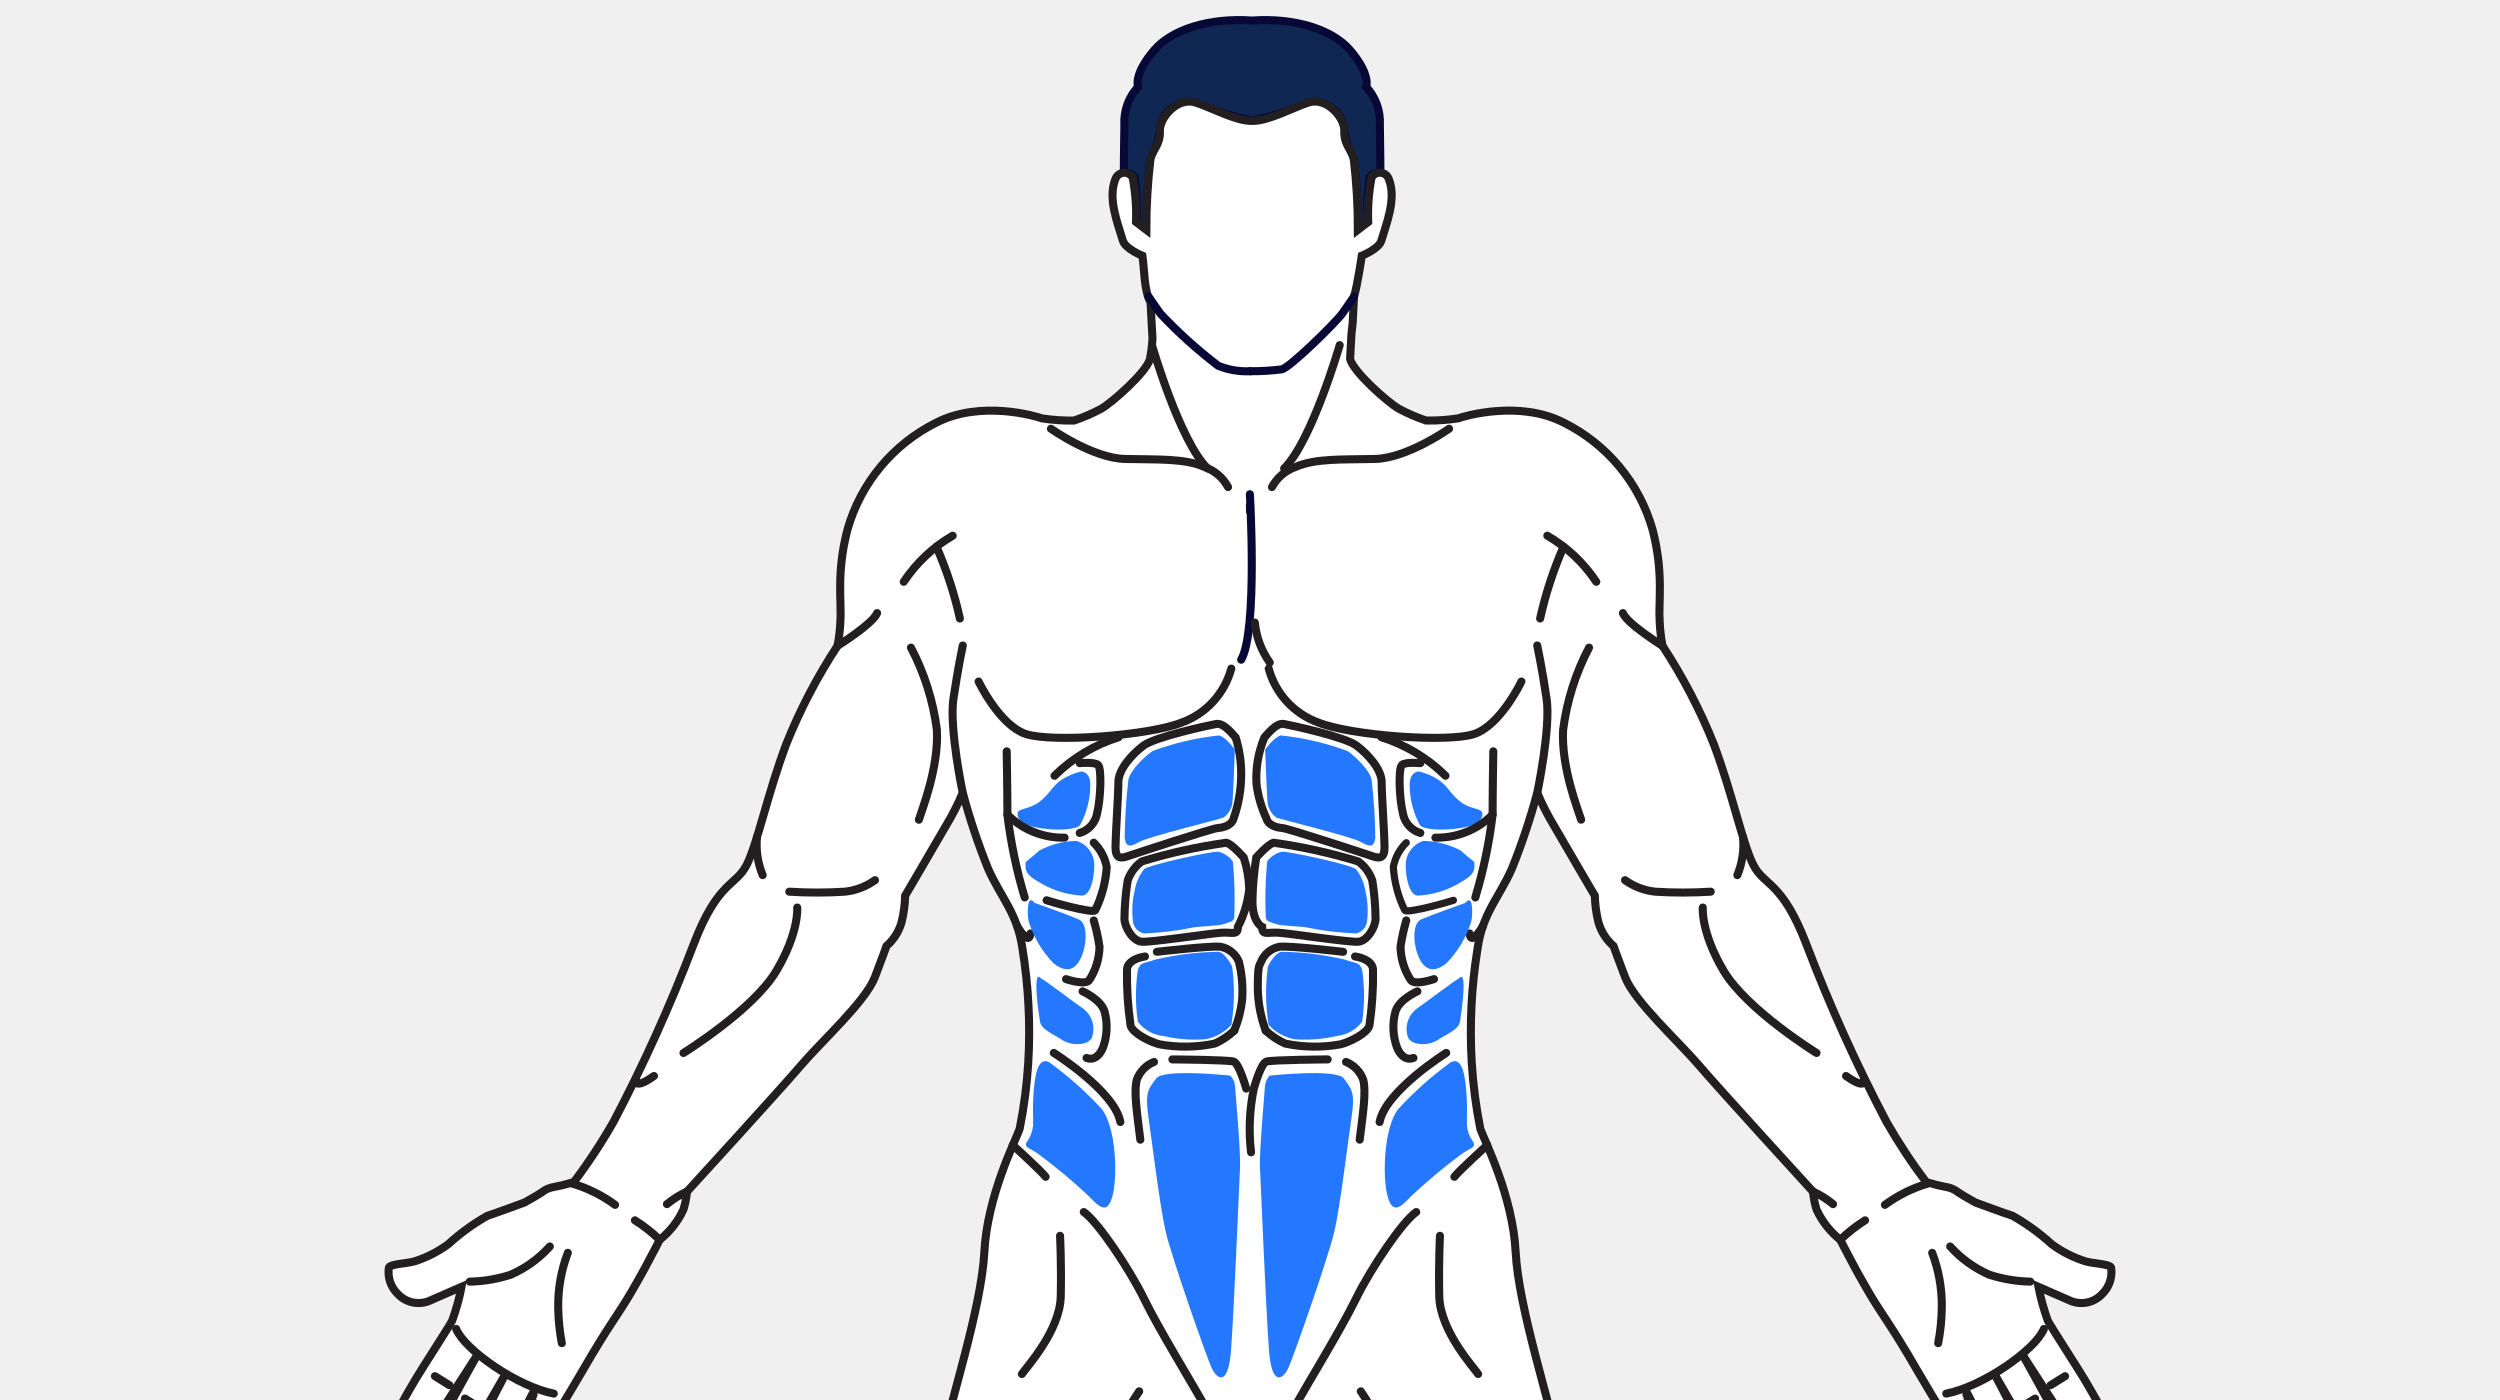
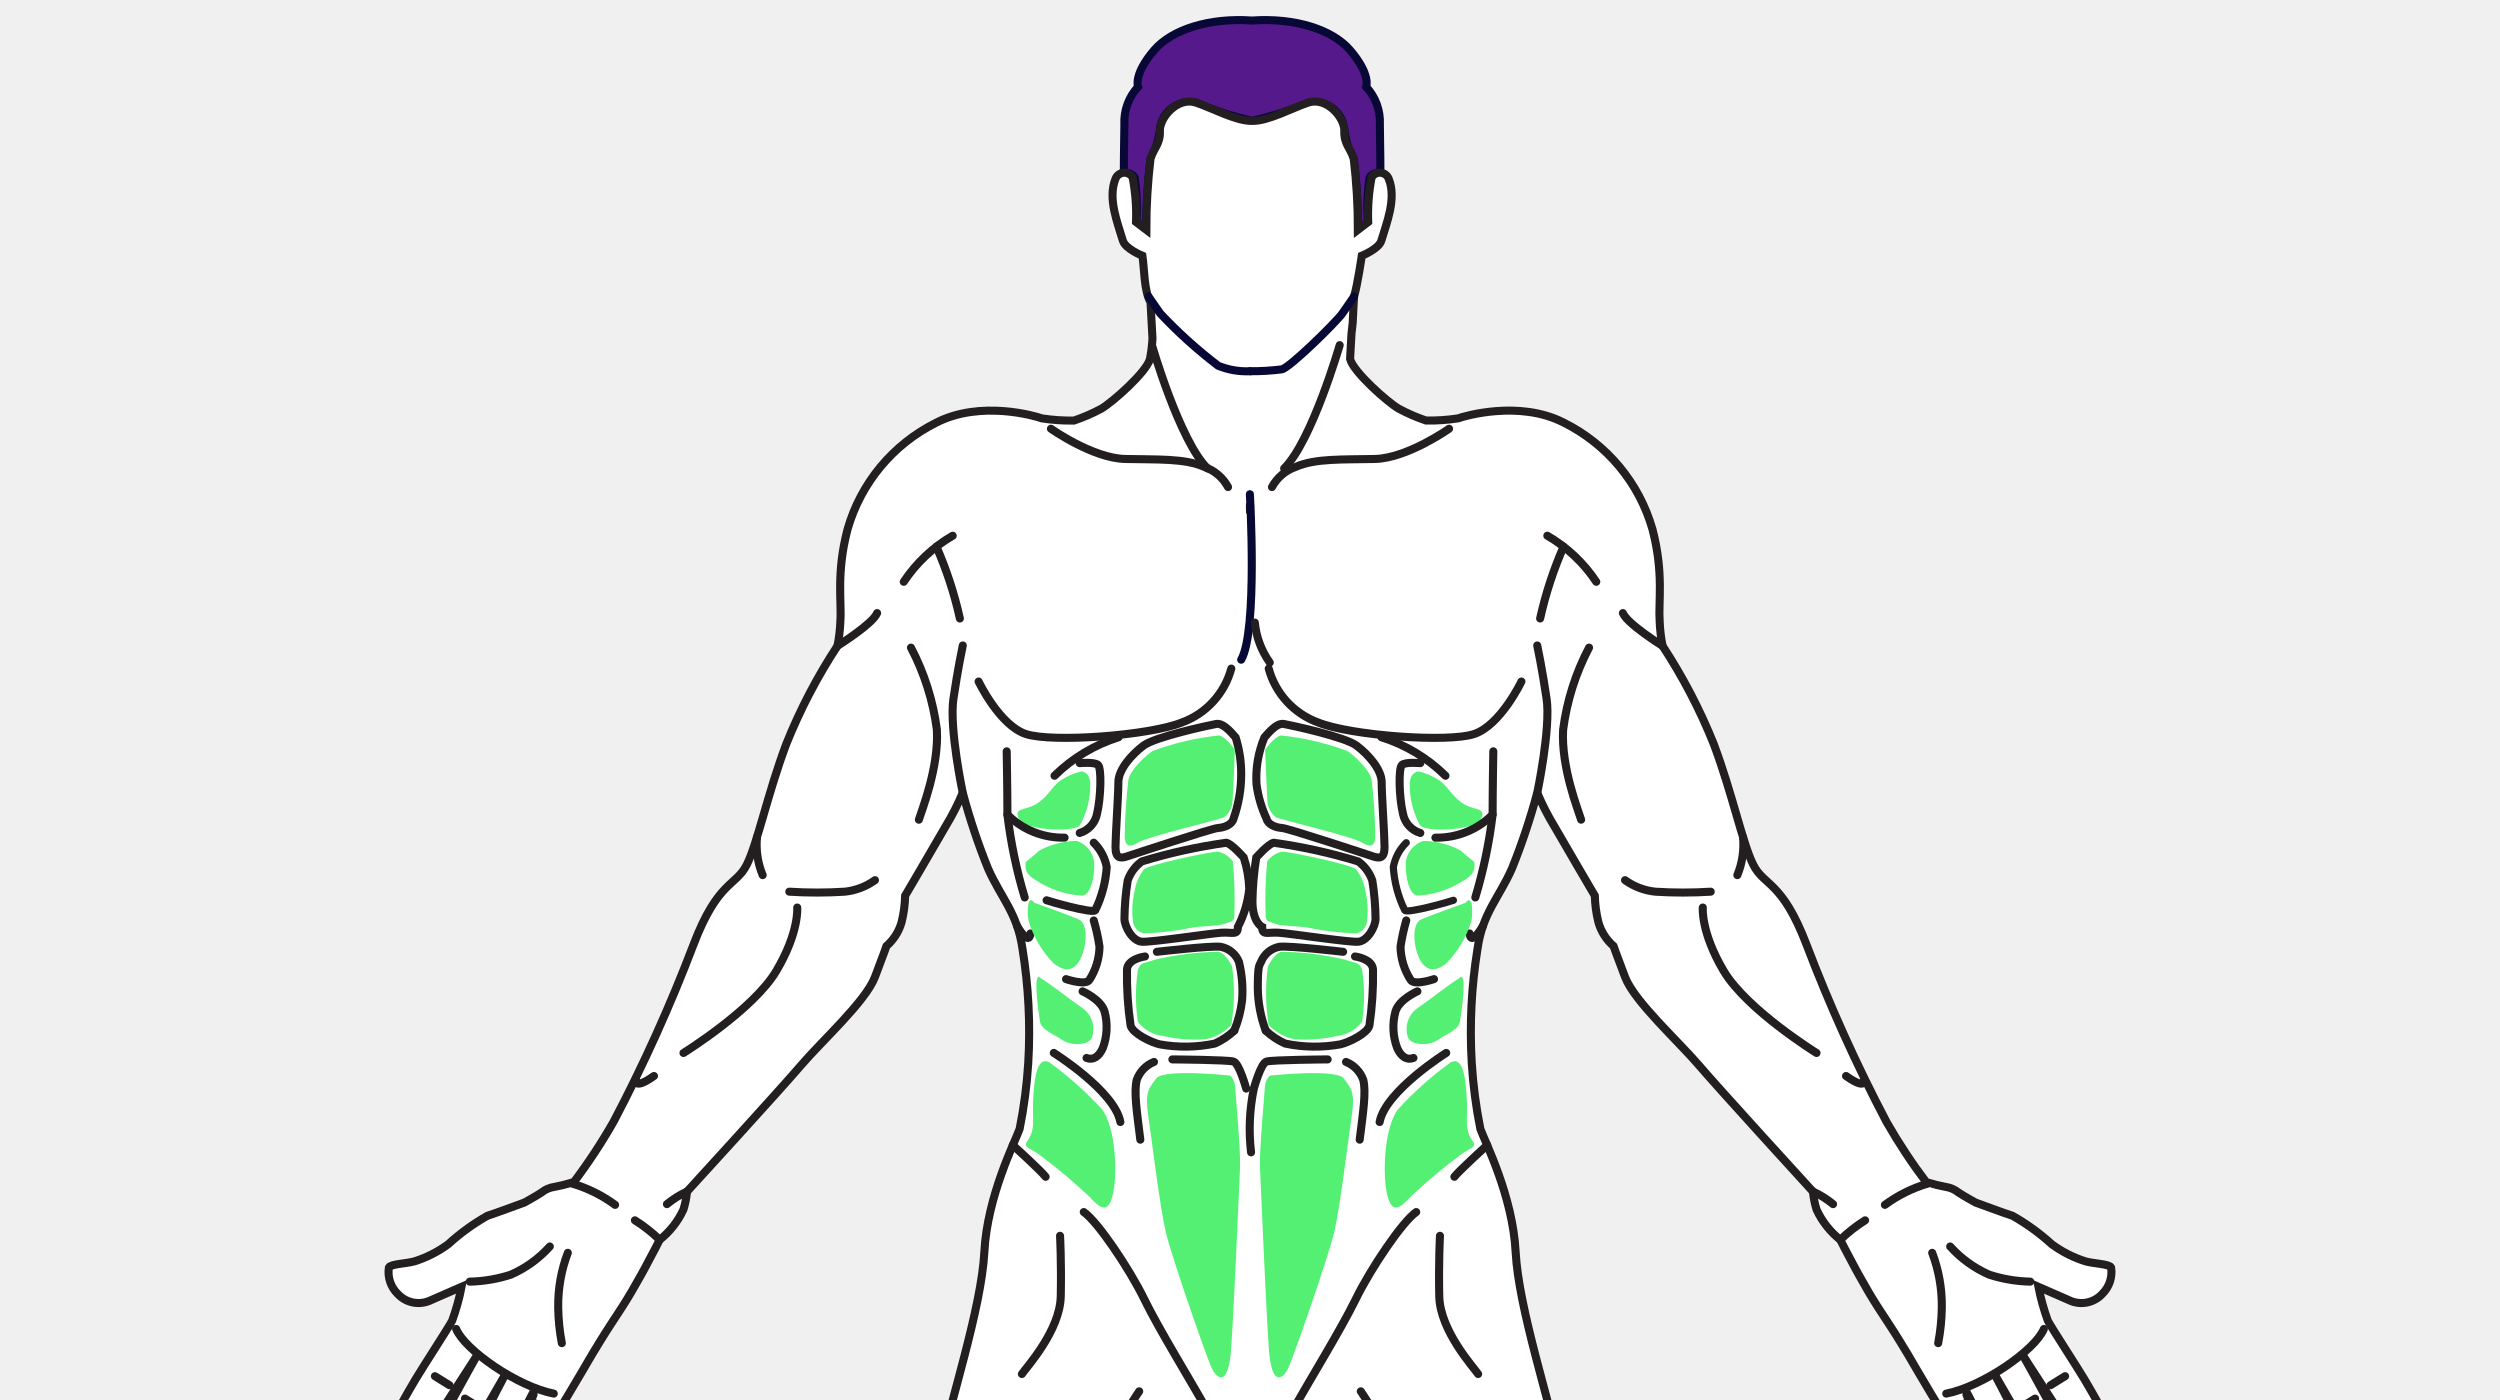
<svg xmlns="http://www.w3.org/2000/svg" id="Layer_1" data-name="Layer 1" width="200" height="112" viewBox="0 0 200 112">
  <defs>
-     <style>.cls-1,.cls-10,.cls-11,.cls-4,.cls-6,.cls-7,.cls-9{fill:none;}.cls-2{clip-path:url(#clip-path);}.cls-3{fill:#0f2752;}.cls-3,.cls-5,.cls-8{fill-rule:evenodd;}.cls-10,.cls-4{stroke:#070836;}.cls-10,.cls-11,.cls-4,.cls-6,.cls-7,.cls-9{stroke-linecap:round;stroke-miterlimit:2.613;}.cls-4,.cls-6{stroke-width:0.645px;}.cls-5{fill:#fff;}.cls-11,.cls-6,.cls-7,.cls-9{stroke:#231f20;}.cls-7{stroke-width:0.645px;}.cls-8{fill:#2478ff;}.cls-9{stroke-width:0.576px;}.cls-10{stroke-width:0.646px;}.cls-11{stroke-width:0.644px;}</style>
+     <style>.cls-1,.cls-10,.cls-11,.cls-4,.cls-6,.cls-7,.cls-9{fill:none;}.cls-2{clip-path:url(#clip-path);}.cls-3{fill:#56198b;}.cls-3,.cls-5,.cls-8{fill-rule:evenodd;}.cls-10,.cls-4{stroke:#070836;}.cls-10,.cls-11,.cls-4,.cls-6,.cls-7,.cls-9{stroke-linecap:round;stroke-miterlimit:2.613;}.cls-4,.cls-6{stroke-width:0.645px;}.cls-5{fill:#fff;}.cls-11,.cls-6,.cls-7,.cls-9{stroke:#231f20;}.cls-7{stroke-width:0.645px;}.cls-8{fill:#53f074;}.cls-9{stroke-width:0.576px;}.cls-10{stroke-width:0.646px;}.cls-11{stroke-width:0.644px;}</style>
    <clipPath id="clip-path">
      <rect class="cls-1" x="26.67" y="-5.438" width="146.66" height="136.876" />
    </clipPath>
  </defs>
  <g class="cls-2">
    <path class="cls-3" d="M100.17,9.661a24.062,24.062,0,0,1-4.511-1.458,2.417,2.417,0,0,0-2.861,2.115,6.22,6.22,0,0,1-.757,2.389,41.736,41.736,0,0,0-.334,5.68l-.799-.627a15.634,15.634,0,0,0-.138-3.564.768.768,0,0,0-.864-.328s.003-1.786.045-3.901A4.124,4.124,0,0,1,91.044,6.95s-.394-.979,1.287-2.937c1.42-1.656,4.41-2.612,7.838-2.37,3.428-.241,6.418.715,7.838,2.37,1.681,1.958,1.287,2.937,1.287,2.937a4.124,4.124,0,0,1,1.094,3.016c.042,2.115.045,3.901.045,3.901a.767.767,0,0,0-.863.328,15.634,15.634,0,0,0-.138,3.564l-.799.627a41.763,41.763,0,0,0-.334-5.68,6.218,6.218,0,0,1-.757-2.389,2.417,2.417,0,0,0-2.861-2.115A24.066,24.066,0,0,1,100.17,9.661Z" />
    <path class="cls-4" d="M100.17,9.661a24.062,24.062,0,0,1-4.511-1.458,2.417,2.417,0,0,0-2.861,2.115,6.22,6.22,0,0,1-.757,2.389,41.736,41.736,0,0,0-.334,5.68l-.799-.627a15.634,15.634,0,0,0-.138-3.564.768.768,0,0,0-.864-.328s.003-1.786.045-3.901A4.124,4.124,0,0,1,91.044,6.95s-.394-.979,1.287-2.937c1.42-1.656,4.41-2.612,7.838-2.37,3.428-.241,6.418.715,7.838,2.37,1.681,1.958,1.287,2.937,1.287,2.937a4.124,4.124,0,0,1,1.094,3.016c.042,2.115.045,3.901.045,3.901a.767.767,0,0,0-.863.328,15.634,15.634,0,0,0-.138,3.564l-.799.627a41.763,41.763,0,0,0-.334-5.68,6.218,6.218,0,0,1-.757-2.389,2.417,2.417,0,0,0-2.861-2.115A24.066,24.066,0,0,1,100.17,9.661Z" />
    <path class="cls-5" d="M92.041,24.178c.05.854.102,1.877.158,2.9a11.392,11.392,0,0,1-.205,1.643c-.259,1.037-2.995,3.455-3.888,3.974a14.203,14.203,0,0,1-2.188.95,15.306,15.306,0,0,1-2.563-.173c-.461-.173-4.895-1.497-8.466.346A13.76,13.76,0,0,0,67.805,42.34c-.922,3.513-.461,5.817-.576,7.372a12.499,12.499,0,0,1-.23,1.958,44.479,44.479,0,0,0-4.089,7.832c-1.497,3.974-2.304,7.948-3.168,9.675s-2.304,1.267-4.262,6.393a129.212,129.212,0,0,1-6.393,14.168,45.547,45.547,0,0,1-3.257,4.931c-.089-.032-.129-.044-.129-.044a12.843,12.843,0,0,1-1.34.325,2.116,2.116,0,0,0-1.046.453c-.376.259-1.363.8-1.363.8s-2.412.891-2.962,1.063a17.185,17.185,0,0,0-3.132,2.271,9.195,9.195,0,0,1-2.718,1.376c-.619.172-1.893.207-2.03.482a2.447,2.447,0,0,0,.723,2.134,2.265,2.265,0,0,0,2.65.482c1.342-.585,2.443-1.067,2.443-1.067a18.248,18.248,0,0,1-.757,2.719c-.31.585-2.374,3.751-2.925,4.68s-2.134,3.613-2.237,4.543.276,1.136,1.067,1.239,1.686-.791,2.099-1.48,3.958-6.16,3.958-6.16-4.543,8.087-4.68,8.913-.172,1.514,1.032,1.583,1.583-1.411,1.962-2.099,3.992-6.952,3.992-6.952-3.82,7.193-3.923,8.088.619,1.273,1.48.998,1.867-2.03,2.099-2.581,1.887-3.743,2.583-5.088v.245c-.603,1.51-2.113,4.826-1.482,5.428s1.599-1.027,2.229-2.055c.062-.101.15-.247.258-.426.723-1.168,2.813-4.67,3.699-6.205.178-.294.998-1.647,1.341-2.161.067-.101.175-.266.31-.477.466-.7.998-1.516,1.497-2.365.265-.45.526-.911.772-1.356.087-.155.167-.299.237-.43l.026-.049c.663-1.22,1.163-2.214,1.208-2.304l0,0,.002-.003.001-.001,0-.001,0-.001a6.662,6.662,0,0,0,1.9-2.419,7.098,7.098,0,0,0,.288-1.44s7.43-8.12,9.1-10.079,5.183-5.126,5.932-7.084.921-2.477.921-2.477a3.965,3.965,0,0,0,1.209-1.901,9.795,9.795,0,0,0,.288-2.131s2.131-3.628,3.225-5.529A19.819,19.819,0,0,0,77.02,63.418a52.071,52.071,0,0,0,2.016,6.047c1.037,2.361,2.361,3.571,2.764,6.45a41.725,41.725,0,0,1,.461,9.1,38.906,38.906,0,0,1-.691,5.299c-.346.979-2.591,5.356-2.822,9.848s-2.764,12.095-3.686,16.471-1.382,7.761-1.382,7.761H99.022s-.231-3.326-.231-4.075-.288-1.267,0-2.016A7.95,7.95,0,0,1,100,116.519a7.95,7.95,0,0,1,1.209,1.786c.288.749,0,1.267,0,2.016s-.231,4.075-.231,4.075H126.32s-.461-3.384-1.382-7.761-3.456-11.979-3.686-16.471-2.476-8.869-2.822-9.848a38.906,38.906,0,0,1-.691-5.299,41.731,41.731,0,0,1,.46-9.1c.403-2.88,1.728-4.089,2.764-6.45a52.08,52.08,0,0,0,2.016-6.047,19.819,19.819,0,0,0,1.382,2.707c1.094,1.901,3.225,5.529,3.225,5.529a9.799,9.799,0,0,0,.288,2.131,3.964,3.964,0,0,0,1.21,1.901s.173.518.921,2.477,4.262,5.126,5.932,7.084,9.1,10.079,9.1,10.079a7.098,7.098,0,0,0,.288,1.44,6.661,6.661,0,0,0,1.9,2.419l0,.001,0,.001.001.001.002.003,0,0c.045.09.544,1.084,1.208,2.304l.026.049c.07.131.15.276.237.43.246.445.507.906.772,1.356.499.849,1.031,1.666,1.497,2.365.135.211.243.377.31.477.343.514,1.164,1.867,1.341,2.161.886,1.535,2.976,5.037,3.699,6.205.108.179.196.325.258.426.63,1.027,1.598,2.657,2.229,2.055s-.879-3.918-1.482-5.428v-.245c.696,1.345,2.351,4.537,2.583,5.088s1.239,2.306,2.099,2.581,1.583-.103,1.48-.998-3.923-8.088-3.923-8.088,3.614,6.263,3.992,6.952.757,2.168,1.962,2.099,1.17-.757,1.032-1.583-4.68-8.913-4.68-8.913,3.544,5.471,3.958,6.16,1.308,1.583,2.099,1.48,1.17-.31,1.067-1.239-1.686-3.613-2.237-4.543-2.615-4.095-2.925-4.68a18.248,18.248,0,0,1-.757-2.719s1.101.482,2.443,1.067a2.264,2.264,0,0,0,2.65-.482,2.447,2.447,0,0,0,.723-2.134c-.137-.275-1.411-.31-2.03-.482a9.197,9.197,0,0,1-2.718-1.376,17.184,17.184,0,0,0-3.132-2.271c-.551-.172-2.962-1.063-2.962-1.063s-.987-.541-1.363-.8A2.116,2.116,0,0,0,155.64,94.95a12.85,12.85,0,0,1-1.34-.325s-.04.013-.129.044a45.547,45.547,0,0,1-3.257-4.931,129.212,129.212,0,0,1-6.393-14.168c-1.958-5.126-3.398-4.665-4.262-6.393s-1.67-5.702-3.167-9.675a44.479,44.479,0,0,0-4.089-7.832,12.499,12.499,0,0,1-.23-1.958c-.115-1.555.346-3.859-.576-7.372a13.759,13.759,0,0,0-7.084-8.524c-3.571-1.843-8.005-.518-8.466-.346a15.303,15.303,0,0,1-2.563.173,14.202,14.202,0,0,1-2.189-.95c-.893-.518-3.628-2.937-3.888-3.974v0l.113-2.033.096-.856c.045-1.071.11-2.116.11-2.116.279-.923.616-3.252.616-3.252s1.371-.548,1.567-1.214c.403-1.37,1.23-3.355.591-4.935a.76.76,0,0,0-1.371-.117,15.733,15.733,0,0,0-.274,3.564l-.823.627a48.212,48.212,0,0,0-.334-5.68c-.274-.901-.792-1.175-.753-2.232s-1.416-2.743-2.865-2.272c-1.296.42-3.222,1.499-4.512,1.469-1.289.03-3.215-1.049-4.511-1.469-1.449-.47-2.904,1.215-2.865,2.272s-.479,1.331-.753,2.232a48.198,48.198,0,0,0-.334,5.68l-.823-.627a15.722,15.722,0,0,0-.274-3.564.76.76,0,0,0-1.371.117c-.639,1.58.188,3.565.591,4.935.196.666,1.567,1.214,1.567,1.214C91.55,21.521,91.522,23.296,92.041,24.178Z" />
    <path class="cls-6" d="M92.041,24.178c.05.854.102,1.877.158,2.9a11.392,11.392,0,0,1-.205,1.643c-.259,1.037-2.995,3.455-3.888,3.974a14.203,14.203,0,0,1-2.188.95,15.306,15.306,0,0,1-2.563-.173c-.461-.173-4.895-1.497-8.466.346A13.76,13.76,0,0,0,67.805,42.34c-.922,3.513-.461,5.817-.576,7.372a12.499,12.499,0,0,1-.23,1.958,44.479,44.479,0,0,0-4.089,7.832c-1.497,3.974-2.304,7.948-3.168,9.675s-2.304,1.267-4.262,6.393a129.212,129.212,0,0,1-6.393,14.168,45.547,45.547,0,0,1-3.257,4.931c-.089-.032-.129-.044-.129-.044a12.843,12.843,0,0,1-1.34.325,2.116,2.116,0,0,0-1.046.453c-.376.259-1.363.8-1.363.8s-2.412.891-2.962,1.063a17.185,17.185,0,0,0-3.132,2.271,9.195,9.195,0,0,1-2.718,1.376c-.619.172-1.893.207-2.03.482a2.447,2.447,0,0,0,.723,2.134,2.265,2.265,0,0,0,2.65.482c1.342-.585,2.443-1.067,2.443-1.067a18.248,18.248,0,0,1-.757,2.719c-.31.585-2.374,3.751-2.925,4.68s-2.134,3.613-2.237,4.543.276,1.136,1.067,1.239,1.686-.791,2.099-1.48,3.958-6.16,3.958-6.16-4.543,8.087-4.68,8.913-.172,1.514,1.032,1.583,1.583-1.411,1.962-2.099,3.992-6.952,3.992-6.952-3.82,7.193-3.923,8.088.619,1.273,1.48.998,1.867-2.03,2.099-2.581,1.887-3.743,2.583-5.088v.245c-.603,1.51-2.113,4.826-1.482,5.428s1.599-1.027,2.229-2.055c.062-.101.15-.247.258-.426.723-1.168,2.813-4.67,3.699-6.205.178-.294.998-1.647,1.341-2.161.067-.101.175-.266.31-.477.466-.7.998-1.516,1.497-2.365.265-.45.526-.911.772-1.356.087-.155.167-.299.237-.43l.026-.049c.663-1.22,1.163-2.214,1.208-2.304l0,0,.002-.003.001-.001,0-.001,0-.001a6.662,6.662,0,0,0,1.9-2.419,7.098,7.098,0,0,0,.288-1.44s7.43-8.12,9.1-10.079,5.183-5.126,5.932-7.084.921-2.477.921-2.477a3.965,3.965,0,0,0,1.209-1.901,9.795,9.795,0,0,0,.288-2.131s2.131-3.628,3.225-5.529A19.819,19.819,0,0,0,77.02,63.418a52.071,52.071,0,0,0,2.016,6.047c1.037,2.361,2.361,3.571,2.764,6.45a41.725,41.725,0,0,1,.461,9.1,38.906,38.906,0,0,1-.691,5.299c-.346.979-2.591,5.356-2.822,9.848s-2.764,12.095-3.686,16.471-1.382,7.761-1.382,7.761H99.022s-.231-3.326-.231-4.075-.288-1.267,0-2.016A7.95,7.95,0,0,1,100,116.519a7.95,7.95,0,0,1,1.209,1.786c.288.749,0,1.267,0,2.016s-.231,4.075-.231,4.075H126.32s-.461-3.384-1.382-7.761-3.456-11.979-3.686-16.471-2.476-8.869-2.822-9.848a38.906,38.906,0,0,1-.691-5.299,41.731,41.731,0,0,1,.46-9.1c.403-2.88,1.728-4.089,2.764-6.45a52.08,52.08,0,0,0,2.016-6.047,19.819,19.819,0,0,0,1.382,2.707c1.094,1.901,3.225,5.529,3.225,5.529a9.799,9.799,0,0,0,.288,2.131,3.964,3.964,0,0,0,1.21,1.901s.173.518.921,2.477,4.262,5.126,5.932,7.084,9.1,10.079,9.1,10.079a7.098,7.098,0,0,0,.288,1.44,6.661,6.661,0,0,0,1.9,2.419l0,.001,0,.001.001.001.002.003,0,0c.045.09.544,1.084,1.208,2.304l.026.049c.07.131.15.276.237.43.246.445.507.906.772,1.356.499.849,1.031,1.666,1.497,2.365.135.211.243.377.31.477.343.514,1.164,1.867,1.341,2.161.886,1.535,2.976,5.037,3.699,6.205.108.179.196.325.258.426.63,1.027,1.598,2.657,2.229,2.055s-.879-3.918-1.482-5.428v-.245c.696,1.345,2.351,4.537,2.583,5.088s1.239,2.306,2.099,2.581,1.583-.103,1.48-.998-3.923-8.088-3.923-8.088,3.614,6.263,3.992,6.952.757,2.168,1.962,2.099,1.17-.757,1.032-1.583-4.68-8.913-4.68-8.913,3.544,5.471,3.958,6.16,1.308,1.583,2.099,1.48,1.17-.31,1.067-1.239-1.686-3.613-2.237-4.543-2.615-4.095-2.925-4.68a18.248,18.248,0,0,1-.757-2.719s1.101.482,2.443,1.067a2.264,2.264,0,0,0,2.65-.482,2.447,2.447,0,0,0,.723-2.134c-.137-.275-1.411-.31-2.03-.482a9.197,9.197,0,0,1-2.718-1.376,17.184,17.184,0,0,0-3.132-2.271c-.551-.172-2.962-1.063-2.962-1.063s-.987-.541-1.363-.8A2.116,2.116,0,0,0,155.64,94.95a12.85,12.85,0,0,1-1.34-.325s-.04.013-.129.044a45.547,45.547,0,0,1-3.257-4.931,129.212,129.212,0,0,1-6.393-14.168c-1.958-5.126-3.398-4.665-4.262-6.393s-1.67-5.702-3.167-9.675a44.479,44.479,0,0,0-4.089-7.832,12.499,12.499,0,0,1-.23-1.958c-.115-1.555.346-3.859-.576-7.372a13.759,13.759,0,0,0-7.084-8.524c-3.571-1.843-8.005-.518-8.466-.346a15.303,15.303,0,0,1-2.563.173,14.202,14.202,0,0,1-2.189-.95c-.893-.518-3.628-2.937-3.888-3.974v0l.113-2.033.096-.856c.045-1.071.11-2.116.11-2.116.279-.923.616-3.252.616-3.252s1.371-.548,1.567-1.214c.403-1.37,1.23-3.355.591-4.935a.76.76,0,0,0-1.371-.117,15.733,15.733,0,0,0-.274,3.564l-.823.627a48.212,48.212,0,0,0-.334-5.68c-.274-.901-.792-1.175-.753-2.232s-1.416-2.743-2.865-2.272c-1.296.42-3.222,1.499-4.512,1.469-1.289.03-3.215-1.049-4.511-1.469-1.449-.47-2.904,1.215-2.865,2.272s-.479,1.331-.753,2.232a48.198,48.198,0,0,0-.334,5.68l-.823-.627a15.722,15.722,0,0,0-.274-3.564.76.76,0,0,0-1.371.117c-.639,1.58.188,3.565.591,4.935.196.666,1.567,1.214,1.567,1.214C91.55,21.521,91.522,23.296,92.041,24.178Z" />
    <path class="cls-6" d="M76.215,42.857a11.807,11.807,0,0,0-3.916,3.686" />
    <path class="cls-6" d="M74.913,43.734A31.063,31.063,0,0,1,76.791,49.48" />
    <path class="cls-6" d="M78.288,54.524s1.67,3.513,3.801,4.204,9.848.115,12.44-.922a6.343,6.343,0,0,0,3.974-4.319" />
    <path class="cls-6" d="M77.02,63.418s-1.092-5.156-.746-7.518.749-4.262.749-4.262" />
    <path class="cls-6" d="M81.356,74.058s.966,1.712,1.081.618" />
    <path class="cls-6" d="M81.976,71.797a38.981,38.981,0,0,1-1.382-6.623c0-1.843-.058-5.068-.058-5.068" />
    <path class="cls-6" d="M60.559,66.965a6.396,6.396,0,0,0,.454,3.046" />
    <path class="cls-6" d="M63.144,71.335a35.518,35.518,0,0,0,4.435,0,5.032,5.032,0,0,0,2.419-.921" />
    <path class="cls-6" d="M66.998,51.67s2.826-1.759,3.171-2.623" />
    <path class="cls-6" d="M72.877,51.811A19.453,19.453,0,0,1,74.95,58.377c.173,2.995-1.21,6.45-1.44,7.199" />
    <path class="cls-6" d="M50.88,86.257s-.349,1.09,1.437-.177" />
    <path class="cls-6" d="M54.678,84.237s5.586-3.456,7.43-6.566,1.67-5.068,1.67-5.068" />
    <path class="cls-6" d="M45.804,94.692a11.145,11.145,0,0,1,3.404,1.697" />
    <path class="cls-6" d="M52.773,99.183a12.155,12.155,0,0,0-1.981-1.557" />
    <path class="cls-6" d="M54.962,95.325a7.307,7.307,0,0,0-1.606,1.006" />
    <path class="cls-6" d="M99.995,116.027a9.184,9.184,0,0,1-3.502-3.34c-1.21-2.188-3.744-6.278-4.953-8.754s-3.744-6.22-4.838-6.969" />
    <path class="cls-6" d="M81.025,91.612s2.279,2.07,2.624,2.531" />
    <path class="cls-6" d="M91.137,111.305s-5.759,8.441-5.759,13.09" />
    <path class="cls-6" d="M84.803,98.864s.115,2.073.058,4.838-2.764,5.702-3.11,6.22" />
    <path class="cls-7" d="M98.683,65.489c-.115.489-.749.72-1.238.749s-6.767,2.102-7.285,2.275-.921.173-.921-.749.23-4.146.23-5.183,1.094-2.246,2.016-2.937,5.183-1.612,5.817-1.728,1.44.979,1.555,1.094a9.701,9.701,0,0,1,.438,2.972A10.595,10.595,0,0,1,98.683,65.489Z" />
    <path class="cls-7" d="M99.028,74.157c.007.701-.432.403-1.325.461s-5.615.778-6.364.72-1.383-1.209-1.383-1.843a20.765,20.765,0,0,1,.259-3.053,3.174,3.174,0,0,1,1.123-1.526,43.865,43.865,0,0,1,6.767-1.497c.432.086,1.394,1.18,1.394,1.18a8.868,8.868,0,0,1,.44,2.528A8.515,8.515,0,0,1,99.028,74.157Z" />
    <path class="cls-6" d="M91.6,76.518s-1.382.173-1.44,1.037a27.586,27.586,0,0,0,.288,4.492c.173.634,1.613,1.325,2.304,1.497a11.534,11.534,0,0,0,4.434-.058A5.624,5.624,0,0,0,98.741,82.45" />
    <path class="cls-7" d="M92.55,76.144c.288-.029,4.233-.49,5.097-.403A1.974,1.974,0,0,1,99.115,76.95a9.72,9.72,0,0,1,.249,3.105A9.196,9.196,0,0,1,98.741,82.45" />
    <path class="cls-6" d="M92.32,84.955a2.437,2.437,0,0,0-1.382,1.44c-.23.979,0,2.476.288,4.78" />
    <path class="cls-6" d="M93.789,84.753s4.435.029,4.895.173,1.01,2.159,1.01,2.159" />
    <path class="cls-8" d="M86.504,61.716s.72,0,.72,1.065a6.691,6.691,0,0,1-.835,3.254c-.403.374-1.901.403-3.081.23s-1.814-.461-1.901-1.065.864-.374,1.728-1.037,1.008-1.238,1.756-1.757a4.877,4.877,0,0,1,1.613-.691" />
    <path class="cls-8" d="M82.069,68.944s.461-.346,1.066-.893a6.444,6.444,0,0,1,2.995-.778,2.01,2.01,0,0,1,1.411,1.843c.029.979-.259,2.477-.95,2.534a7.276,7.276,0,0,1-3.196-.921c-.95-.547-1.497-.835-1.325-1.785" />
    <path class="cls-8" d="M82.761,72.227s2.764.979,3.542,1.325.633,2.16.144,3.139-1.21,1.123-2.16.374A8.349,8.349,0,0,1,82.3,73.724c-.144-.576-.144-2.304.461-1.498" />
    <path class="cls-8" d="M83.308,78.303c.201.029,2.505,1.814,3.312,2.361a2.042,2.042,0,0,1,.749,2.304c-.259.691-1.67.72-2.39.23s-1.67-.806-1.786-1.497-.633-4.348.115-3.398" />
    <path class="cls-8" d="M83.941,84.983a28.203,28.203,0,0,1,4.204,3.743c1.152,1.497,1.267,5.356.864,6.911s-1.037.979-1.9.058a45.589,45.589,0,0,0-3.916-3.283c-.749-.576-1.296-.576-1.065-1.037a2.625,2.625,0,0,0,.518-1.354c.029-.691-.058-1.238.029-2.448s.259-3.11,1.267-2.591" />
    <path class="cls-8" d="M98.426,86.048s-5.356-.576-5.932.23-.921,1.037-.633,2.995.921,7.199,1.382,9.215,3.283,10.079,3.686,10.943,1.325,1.612,1.555-1.44.662-13.419.72-14.629-.374-6.047-.403-6.508a1.403,1.403,0,0,0-.374-.806" />
    <path class="cls-8" d="M98.57,77.323s-.518-1.094-1.094-1.181a23.694,23.694,0,0,0-5.097.634c-.806.317-1.152.144-1.353.835a14.082,14.082,0,0,0,0,4.118A2.899,2.899,0,0,0,93.07,82.88a11.11,11.11,0,0,0,3.369.259,3.776,3.776,0,0,0,2.073-1.152,15.833,15.833,0,0,0,.058-4.665" />
    <path class="cls-8" d="M98.743,73.349a33.297,33.297,0,0,0-.115-4.435,2.003,2.003,0,0,0-1.181-.778c-.432-.058-5.673,1.065-5.932,1.411a3.747,3.747,0,0,0-.749,1.757,6.698,6.698,0,0,0-.115,2.505,1.132,1.132,0,0,0,.85.864,23.232,23.232,0,0,0,3.801-.446c.59-.144,2.203-.13,2.664-.317s.734-.144.777-.562" />
    <path class="cls-8" d="M98.787,59.958s-.72-1.008-1.267-1.123a22.071,22.071,0,0,0-5.298,1.238c-.547.345-1.872,1.584-1.958,2.361a43.504,43.504,0,0,0-.288,4.607c.086.634.346.806,1.094.346s6.45-1.814,6.825-1.987a1.742,1.742,0,0,0,.691-1.123c.058-.317.202-4.32.202-4.32" />
    <path class="cls-6" d="M80.593,65.173a6.3,6.3,0,0,0,4.574,1.84" />
    <path class="cls-6" d="M86.376,61.052s1.181-.115,1.469.144.23,2.621-.086,3.916a1.987,1.987,0,0,1-1.382,1.526" />
    <path class="cls-6" d="M87.5,67.416a3.671,3.671,0,0,1,1.037,1.958,9.287,9.287,0,0,1-.922,3.455c-.259.259-3.686-.72-3.887-.806" />
    <path class="cls-6" d="M87.5,73.636a16.363,16.363,0,0,1,.461,2.102,5.062,5.062,0,0,1-.806,2.649c-.288.49-1.872-.058-1.872-.058" />
    <path class="cls-6" d="M86.607,79.309s1.469.634,1.757,1.613A4.761,4.761,0,0,1,88.22,83.859c-.317.691-.778.979-1.296.777" />
    <path class="cls-6" d="M84.303,84.233s4.867,3.053,5.327,5.529" />
    <path class="cls-6" d="M84.362,62.06a12.702,12.702,0,0,1,5.126-3.081" />
    <path class="cls-6" d="M98.243,38.965a3.422,3.422,0,0,0-1.9-1.613c-1.555-.691-3.744-.576-6.335-.634S84.075,34.3,84.075,34.3" />
    <path class="cls-6" d="M92.155,27.61s2.223,7.681,4.444,9.863" />
    <line class="cls-6" x1="99.991" y1="40.432" x2="100" y2="40.895" />
    <path class="cls-6" d="M43.986,99.718a9.096,9.096,0,0,1-3.137,2.262,11.476,11.476,0,0,1-3.269.551" />
    <path class="cls-6" d="M45.426,100.225a11.855,11.855,0,0,0-.769,4.37,16.186,16.186,0,0,0,.29,2.857" />
    <path class="cls-6" d="M36.491,106.316c.695,1.692,4.899,4.601,7.81,5.173" />
    <line class="cls-6" x1="34.793" y1="110.094" x2="35.96" y2="110.819" />
    <line class="cls-6" x1="37.193" y1="111.887" x2="38.36" y2="112.611" />
    <line class="cls-6" x1="42.86" y1="112.287" x2="44.027" y2="113.011" />
    <path class="cls-6" d="M123.786,42.857a11.806,11.806,0,0,1,3.916,3.686" />
    <path class="cls-6" d="M125.087,43.734A31.058,31.058,0,0,0,123.21,49.48" />
    <path class="cls-6" d="M121.712,54.524s-1.67,3.513-3.801,4.204-9.848.115-12.44-.922a6.344,6.344,0,0,1-3.974-4.319" />
    <path class="cls-6" d="M122.981,63.418s1.092-5.156.746-7.518-.749-4.262-.749-4.262" />
    <path class="cls-6" d="M118.645,74.058s-.966,1.712-1.081.618" />
    <path class="cls-6" d="M118.025,71.797a38.976,38.976,0,0,0,1.383-6.623c0-1.843.057-5.068.057-5.068" />
    <path class="cls-6" d="M139.442,66.965a6.397,6.397,0,0,1-.454,3.046" />
    <path class="cls-6" d="M136.857,71.335a35.52,35.52,0,0,1-4.435,0,5.032,5.032,0,0,1-2.419-.921" />
    <path class="cls-6" d="M133.002,51.67s-2.826-1.759-3.171-2.623" />
    <path class="cls-6" d="M127.124,51.811a19.453,19.453,0,0,0-2.074,6.565c-.173,2.995,1.21,6.45,1.44,7.199" />
    <path class="cls-6" d="M149.12,86.257s.349,1.09-1.437-.177" />
    <path class="cls-6" d="M145.322,84.237s-5.586-3.456-7.429-6.566-1.67-5.068-1.67-5.068" />
    <path class="cls-6" d="M154.196,94.692a11.144,11.144,0,0,0-3.404,1.697" />
    <path class="cls-6" d="M147.227,99.183a12.16,12.16,0,0,1,1.981-1.557" />
    <path class="cls-6" d="M145.039,95.325a7.307,7.307,0,0,1,1.606,1.006" />
    <path class="cls-6" d="M100.005,116.027a9.184,9.184,0,0,0,3.502-3.34c1.21-2.188,3.744-6.278,4.953-8.754s3.744-6.22,4.838-6.969" />
    <path class="cls-6" d="M118.975,91.612s-2.279,2.07-2.624,2.531" />
    <path class="cls-6" d="M108.863,111.305s5.759,8.441,5.759,13.09" />
    <path class="cls-6" d="M115.198,98.864s-.115,2.073-.057,4.838,2.764,5.702,3.11,6.22" />
    <path class="cls-7" d="M101.145,59.01c.115-.115.921-1.21,1.555-1.094s4.896,1.037,5.817,1.728,2.016,1.9,2.016,2.937.23,4.262.23,5.183-.403.922-.921.749-6.796-2.246-7.285-2.275-1.123-.259-1.238-.749a9.487,9.487,0,0,1-.8-2.751A8.465,8.465,0,0,1,101.145,59.01Z" />
    <path class="cls-7" d="M100.972,74.157c-.007.701.432.403,1.325.461s5.615.778,6.364.72,1.383-1.209,1.383-1.843a20.765,20.765,0,0,0-.259-3.053,3.174,3.174,0,0,0-1.123-1.526,43.865,43.865,0,0,0-6.767-1.497c-.432.086-1.394,1.18-1.394,1.18a24.369,24.369,0,0,0-.306,3.5C100.193,73.79,100.972,74.157,100.972,74.157Z" />
    <path class="cls-6" d="M108.401,76.518s1.382.173,1.44,1.037a27.598,27.598,0,0,1-.288,4.492c-.173.634-1.613,1.325-2.304,1.497a11.534,11.534,0,0,1-4.435-.058,5.622,5.622,0,0,1-1.555-1.037" />
    <path class="cls-7" d="M107.45,76.144c-.288-.029-4.233-.49-5.097-.403a1.974,1.974,0,0,0-1.469,1.209c-.144.317-.26.26-.26,2.096a10.153,10.153,0,0,0,.634,3.404" />
    <path class="cls-6" d="M107.681,84.955a2.437,2.437,0,0,1,1.382,1.44c.23.979,0,2.476-.288,4.78" />
    <path class="cls-7" d="M106.211,84.753s-4.435.029-4.895.173-1.009,2.159-1.009,2.159a15.995,15.995,0,0,0-.222,5.101" />
    <path class="cls-8" d="M113.496,61.716s-.72,0-.72,1.065a6.691,6.691,0,0,0,.835,3.254c.403.374,1.901.403,3.081.23s1.814-.461,1.901-1.065-.864-.374-1.728-1.037-1.008-1.238-1.756-1.757a4.877,4.877,0,0,0-1.613-.691" />
    <path class="cls-8" d="M117.931,68.944s-.461-.346-1.066-.893a6.444,6.444,0,0,0-2.995-.778,2.01,2.01,0,0,0-1.411,1.843c-.029.979.259,2.477.95,2.534a7.276,7.276,0,0,0,3.196-.921c.95-.547,1.497-.835,1.325-1.785" />
    <path class="cls-8" d="M117.239,72.227s-2.764.979-3.542,1.325-.633,2.16-.144,3.139,1.21,1.123,2.16.374a8.349,8.349,0,0,0,1.987-3.34c.144-.576.144-2.304-.461-1.498" />
    <path class="cls-8" d="M116.692,78.303c-.201.029-2.505,1.814-3.312,2.361a2.042,2.042,0,0,0-.749,2.304c.259.691,1.67.72,2.39.23s1.67-.806,1.785-1.497.634-4.348-.115-3.398" />
    <path class="cls-8" d="M116.059,84.983a28.203,28.203,0,0,0-4.204,3.743c-1.152,1.497-1.267,5.356-.864,6.911s1.037.979,1.9.058a45.589,45.589,0,0,1,3.916-3.283c.749-.576,1.296-.576,1.065-1.037a2.625,2.625,0,0,1-.518-1.354c-.029-.691.058-1.238-.029-2.448s-.259-3.11-1.267-2.591" />
    <path class="cls-8" d="M101.574,86.048s5.356-.576,5.932.23.921,1.037.633,2.995-.921,7.199-1.382,9.215-3.283,10.079-3.686,10.943-1.325,1.612-1.555-1.44-.662-13.419-.72-14.629.374-6.047.403-6.508a1.403,1.403,0,0,1,.374-.806" />
    <path class="cls-8" d="M101.43,77.323s.518-1.094,1.094-1.181a23.694,23.694,0,0,1,5.097.634c.806.317,1.152.144,1.353.835a14.082,14.082,0,0,1,0,4.118A2.899,2.899,0,0,1,106.93,82.88a11.11,11.11,0,0,1-3.369.259,3.776,3.776,0,0,1-2.073-1.152,15.833,15.833,0,0,1-.058-4.665" />
    <path class="cls-8" d="M101.257,73.349a33.297,33.297,0,0,1,.115-4.435,2.003,2.003,0,0,1,1.181-.778c.432-.058,5.673,1.065,5.932,1.411a3.747,3.747,0,0,1,.749,1.757,6.698,6.698,0,0,1,.115,2.505,1.132,1.132,0,0,1-.85.864,23.232,23.232,0,0,1-3.801-.446c-.59-.144-2.203-.13-2.664-.317s-.734-.144-.777-.562" />
    <path class="cls-8" d="M101.213,59.958s.72-1.008,1.267-1.123a22.071,22.071,0,0,1,5.298,1.238c.547.345,1.872,1.584,1.958,2.361a43.504,43.504,0,0,1,.288,4.607c-.086.634-.346.806-1.094.346s-6.45-1.814-6.825-1.987a1.742,1.742,0,0,1-.691-1.123c-.058-.317-.202-4.32-.202-4.32" />
    <path class="cls-6" d="M119.407,65.173a6.301,6.301,0,0,1-4.574,1.84" />
    <path class="cls-6" d="M113.624,61.052s-1.181-.115-1.469.144-.231,2.621.086,3.916a1.988,1.988,0,0,0,1.382,1.526" />
    <path class="cls-9" d="M112.501,67.416a3.67,3.67,0,0,0-1.037,1.958,9.289,9.289,0,0,0,.921,3.455c.259.259,3.686-.72,3.888-.806" />
    <path class="cls-6" d="M112.501,73.636a16.371,16.371,0,0,0-.46,2.102,5.062,5.062,0,0,0,.806,2.649c.288.49,1.872-.058,1.872-.058" />
    <path class="cls-6" d="M113.394,79.309s-1.469.634-1.757,1.613a4.761,4.761,0,0,0,.144,2.937c.317.691.778.979,1.296.777" />
    <path class="cls-6" d="M115.697,84.233s-4.867,3.053-5.327,5.529" />
    <path class="cls-6" d="M115.638,62.06a12.702,12.702,0,0,0-5.126-3.081" />
    <path class="cls-6" d="M101.757,38.965a3.423,3.423,0,0,1,1.901-1.613c1.555-.691,3.744-.576,6.335-.634S115.925,34.3,115.925,34.3" />
    <line class="cls-6" x1="100.01" y1="40.432" x2="100" y2="40.895" />
    <path class="cls-6" d="M156.014,99.718a9.096,9.096,0,0,0,3.137,2.262,11.477,11.477,0,0,0,3.269.551" />
    <path class="cls-6" d="M154.575,100.225a11.853,11.853,0,0,1,.769,4.37,16.179,16.179,0,0,1-.29,2.857" />
    <path class="cls-6" d="M163.51,106.316c-.695,1.692-4.899,4.601-7.81,5.173" />
    <line class="cls-6" x1="165.208" y1="110.094" x2="164.041" y2="110.819" />
    <line class="cls-6" x1="162.808" y1="111.887" x2="161.641" y2="112.611" />
    <line class="cls-6" x1="157.14" y1="112.287" x2="155.973" y2="113.011" />
    <path class="cls-10" d="M99.99,39.538s.637,10.952-.696,13.237" />
    <path class="cls-11" d="M101.582,53.004a6.592,6.592,0,0,1-1.195-3.198" />
    <path class="cls-4" d="M100.013,29.698a19.357,19.357,0,0,0,2.52-.148c.634-.106,4.384-3.809,4.854-4.475s.939-1.36.939-1.36" />
    <path class="cls-4" d="M100.013,29.698a6.011,6.011,0,0,1-2.556-.436,37.664,37.664,0,0,1-4.642-4.188c-.47-.666-.939-1.36-.939-1.36" />
    <path class="cls-6" d="M107.175,27.61s-2.223,7.681-4.444,9.863" />
  </g>
</svg>
